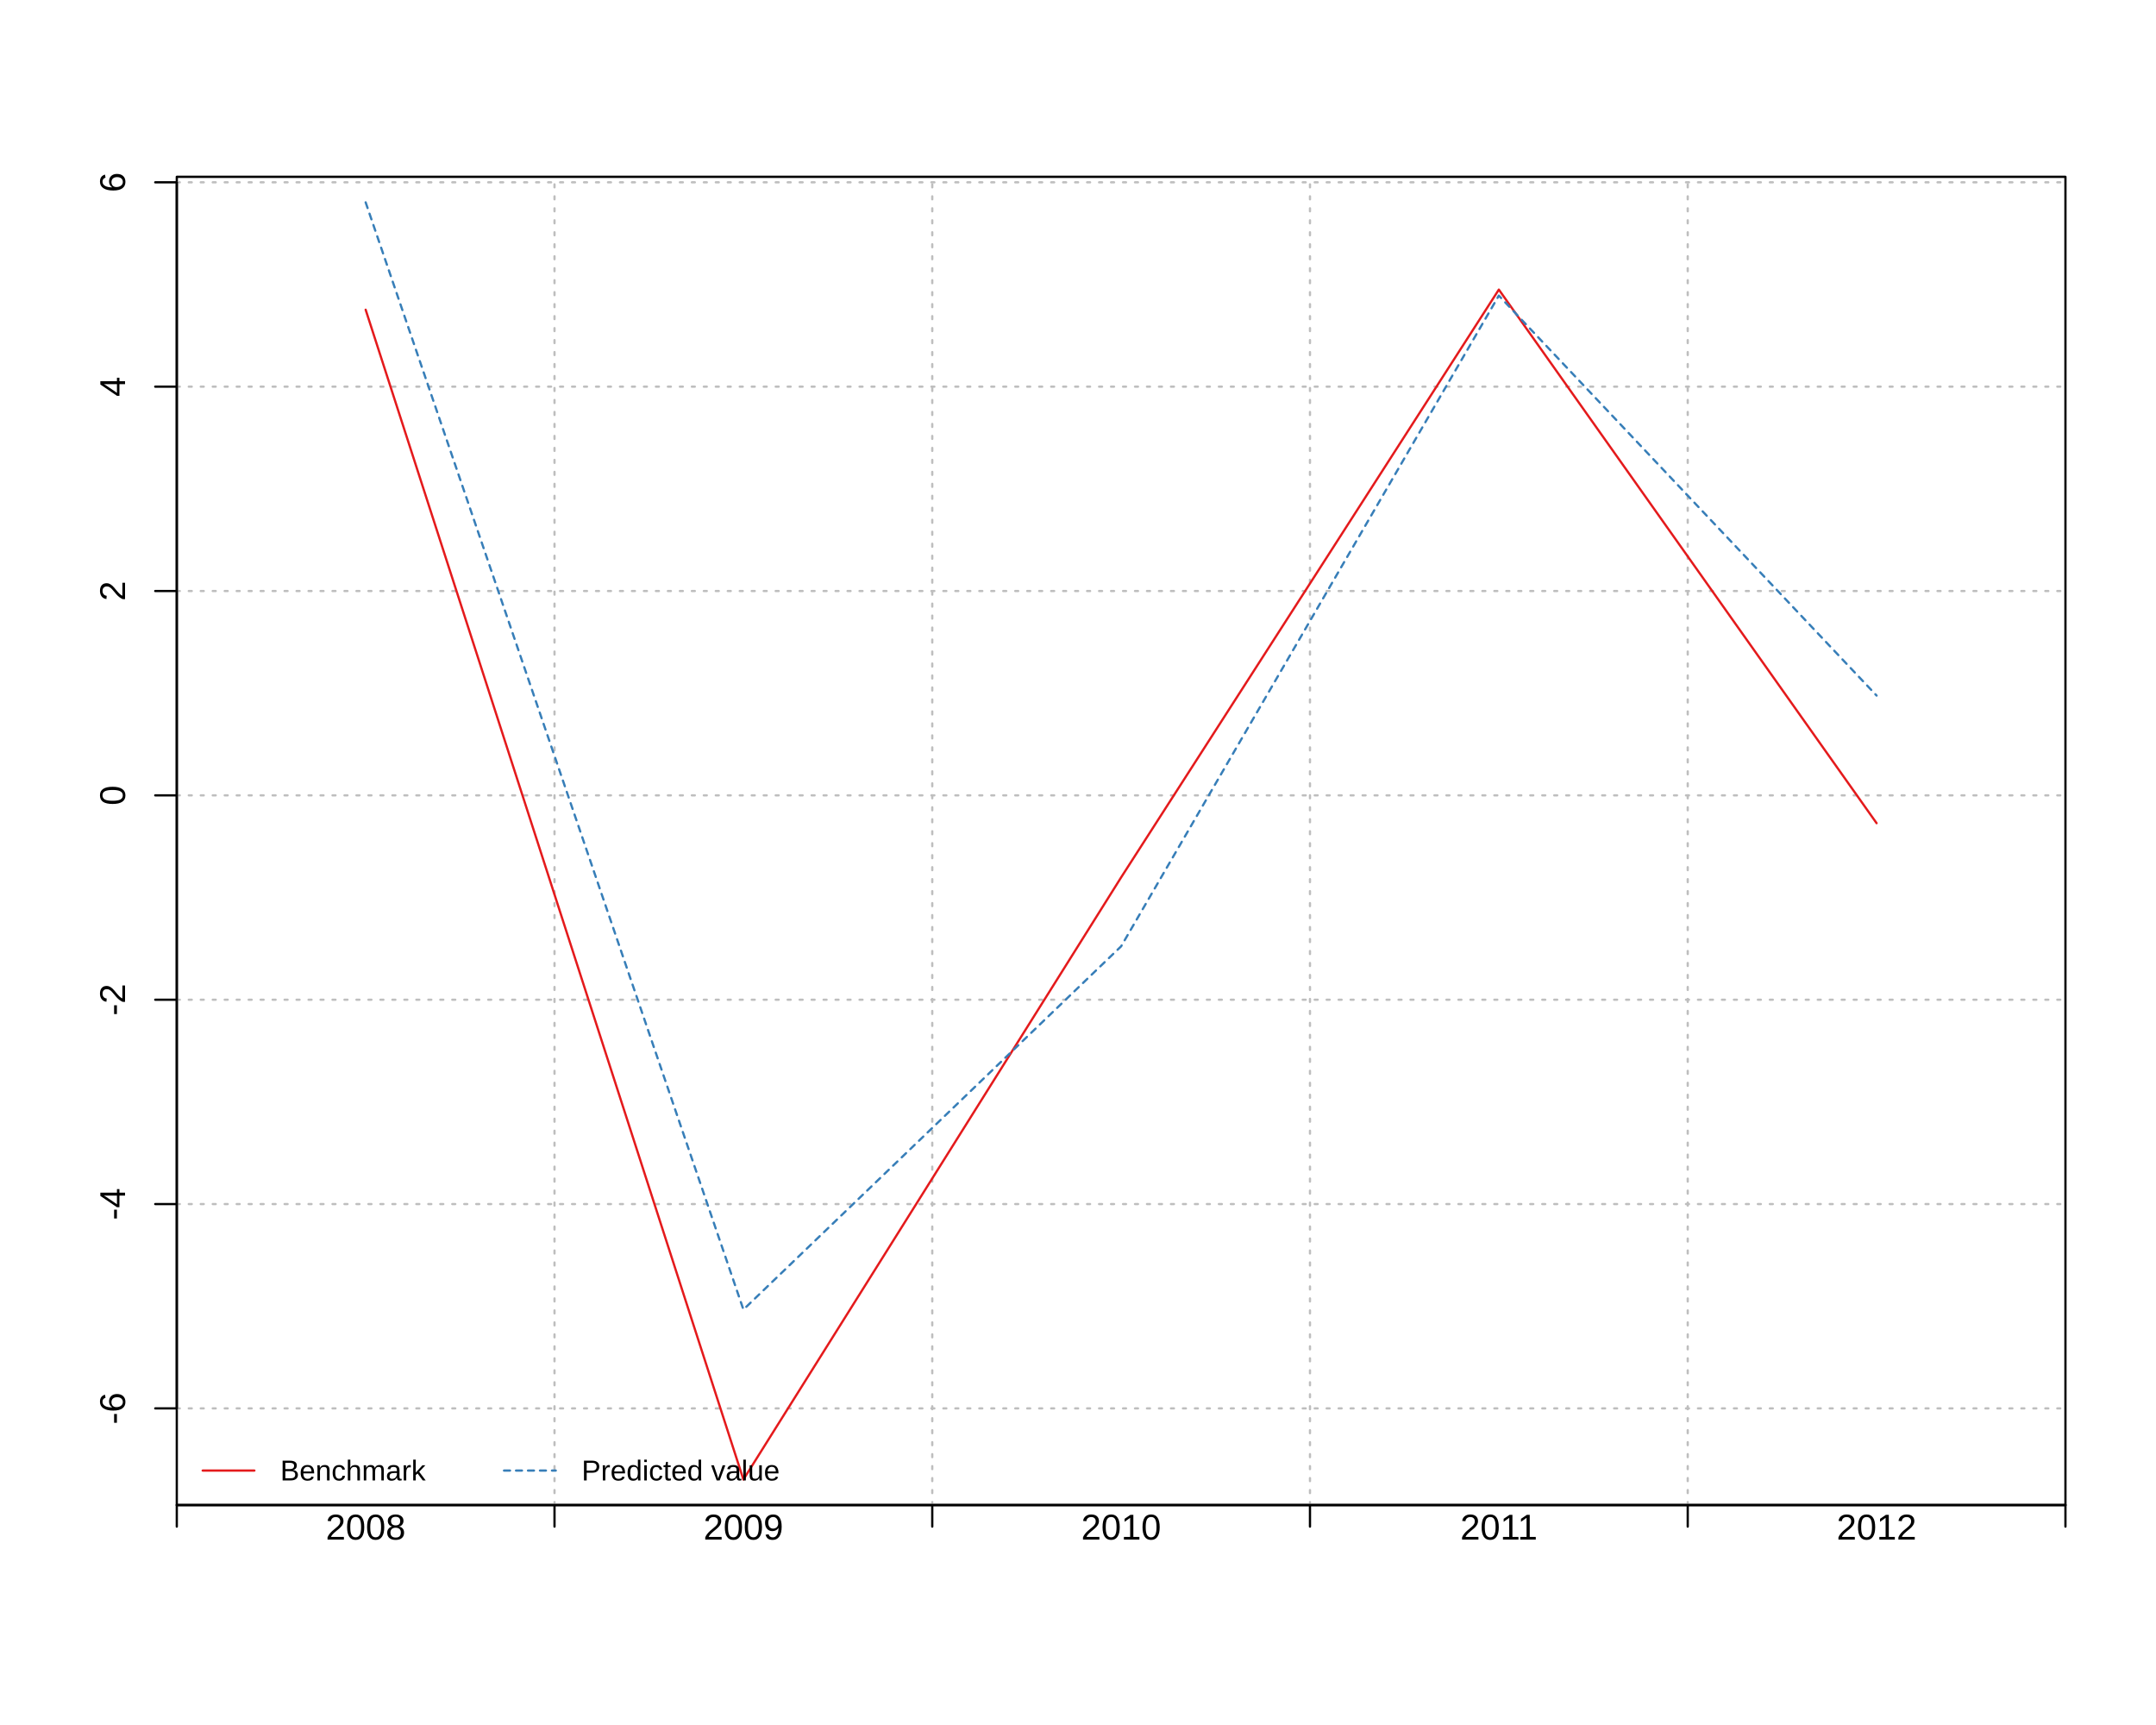
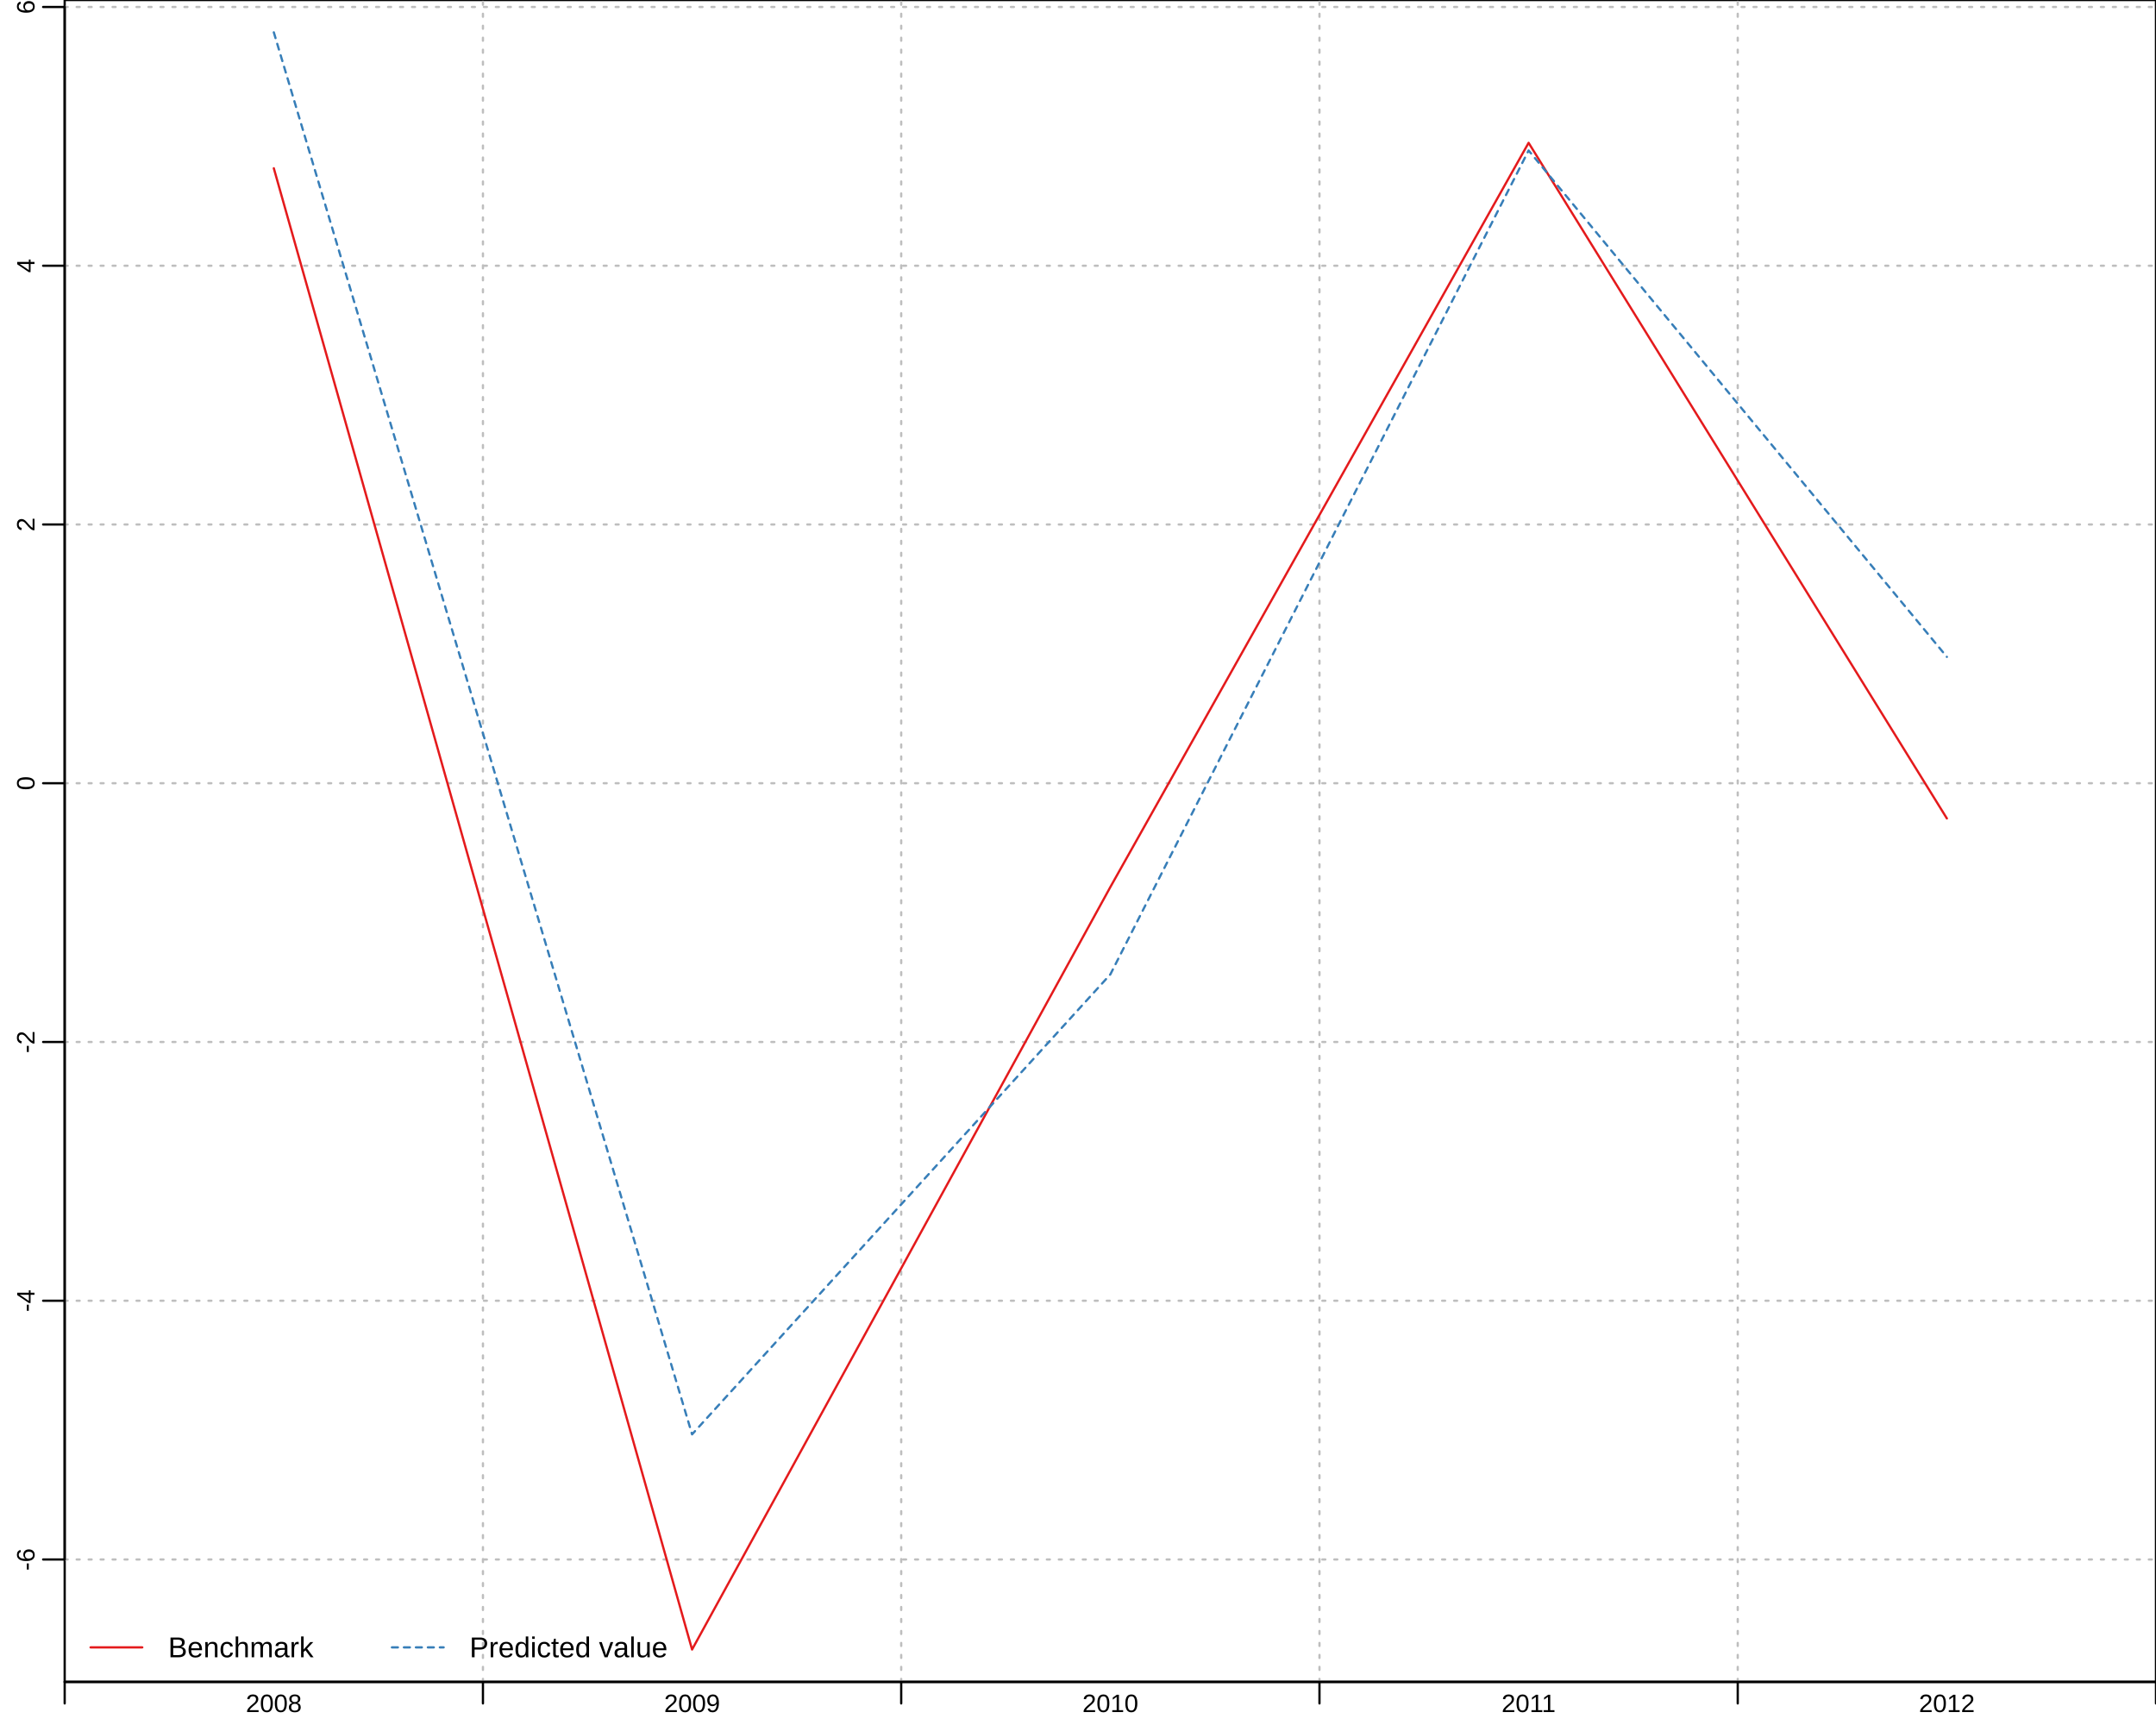
<svg xmlns="http://www.w3.org/2000/svg" viewBox="0 0 720.00 576.00">
  <defs>
    <style type="text/css">
    line, polyline, polygon, path, rect, circle {
      fill: none;
      stroke: #000000;
      stroke-linecap: round;
      stroke-linejoin: round;
      stroke-miterlimit: 10.00;
    }
  </style>
  </defs>
  <rect width="100%" height="100%" style="stroke: none; fill: #FFFFFF;" />
-   <polyline points="59.04,502.56 689.76,502.56 689.76,59.04 59.04,59.04 59.04,502.56 " style="stroke-width: 0.75;" />
+   <polyline points="21.60,561.60 720.00,561.60 720.00,0.00 21.60,0.00 21.60,561.60 " style="stroke-width: 0.75;" />
  <defs>
-     <clipPath id="cpNTkuMDR8Njg5Ljc2fDUwMi41Nnw1OS4wNA==">
-       <rect x="59.04" y="59.04" width="630.72" height="443.52" />
+     <clipPath id="cpMjEuNjB8NzIwLjAwfDU2MS42MHwwLjAw">
+       <rect x="21.60" y="0.00" width="698.40" height="561.60" />
    </clipPath>
  </defs>
-   <line x1="59.04" y1="470.28" x2="689.76" y2="470.28" style="stroke-width: 0.75; stroke: #BEBEBE; stroke-dasharray: 1.00,3.00;" clip-path="url(#cpNTkuMDR8Njg5Ljc2fDUwMi41Nnw1OS4wNA==)" />
-   <line x1="59.04" y1="402.05" x2="689.76" y2="402.05" style="stroke-width: 0.75; stroke: #BEBEBE; stroke-dasharray: 1.00,3.00;" clip-path="url(#cpNTkuMDR8Njg5Ljc2fDUwMi41Nnw1OS4wNA==)" />
-   <line x1="59.04" y1="333.82" x2="689.76" y2="333.82" style="stroke-width: 0.75; stroke: #BEBEBE; stroke-dasharray: 1.00,3.00;" clip-path="url(#cpNTkuMDR8Njg5Ljc2fDUwMi41Nnw1OS4wNA==)" />
-   <line x1="59.04" y1="265.58" x2="689.76" y2="265.58" style="stroke-width: 0.75; stroke: #BEBEBE; stroke-dasharray: 1.00,3.00;" clip-path="url(#cpNTkuMDR8Njg5Ljc2fDUwMi41Nnw1OS4wNA==)" />
-   <line x1="59.04" y1="197.35" x2="689.76" y2="197.35" style="stroke-width: 0.75; stroke: #BEBEBE; stroke-dasharray: 1.00,3.00;" clip-path="url(#cpNTkuMDR8Njg5Ljc2fDUwMi41Nnw1OS4wNA==)" />
-   <line x1="59.04" y1="129.11" x2="689.76" y2="129.11" style="stroke-width: 0.75; stroke: #BEBEBE; stroke-dasharray: 1.00,3.00;" clip-path="url(#cpNTkuMDR8Njg5Ljc2fDUwMi41Nnw1OS4wNA==)" />
-   <line x1="59.04" y1="60.88" x2="689.76" y2="60.88" style="stroke-width: 0.75; stroke: #BEBEBE; stroke-dasharray: 1.00,3.00;" clip-path="url(#cpNTkuMDR8Njg5Ljc2fDUwMi41Nnw1OS4wNA==)" />
-   <line x1="185.18" y1="502.56" x2="185.18" y2="59.04" style="stroke-width: 0.75; stroke: #BEBEBE; stroke-dasharray: 1.00,3.00;" clip-path="url(#cpNTkuMDR8Njg5Ljc2fDUwMi41Nnw1OS4wNA==)" />
-   <line x1="311.33" y1="502.56" x2="311.33" y2="59.04" style="stroke-width: 0.75; stroke: #BEBEBE; stroke-dasharray: 1.00,3.00;" clip-path="url(#cpNTkuMDR8Njg5Ljc2fDUwMi41Nnw1OS4wNA==)" />
-   <line x1="437.47" y1="502.56" x2="437.47" y2="59.04" style="stroke-width: 0.75; stroke: #BEBEBE; stroke-dasharray: 1.00,3.00;" clip-path="url(#cpNTkuMDR8Njg5Ljc2fDUwMi41Nnw1OS4wNA==)" />
-   <line x1="563.62" y1="502.56" x2="563.62" y2="59.04" style="stroke-width: 0.75; stroke: #BEBEBE; stroke-dasharray: 1.00,3.00;" clip-path="url(#cpNTkuMDR8Njg5Ljc2fDUwMi41Nnw1OS4wNA==)" />
-   <polyline points="122.11,103.42 248.26,494.03 374.40,292.97 500.54,96.70 626.69,274.87 " style="stroke-width: 0.75; stroke: #E41A1C;" clip-path="url(#cpNTkuMDR8Njg5Ljc2fDUwMi41Nnw1OS4wNA==)" />
-   <polyline points="122.11,67.57 248.26,437.29 374.40,315.99 500.54,98.71 626.69,232.26 " style="stroke-width: 0.75; stroke: #377EB8; stroke-dasharray: 2.00,2.00;" clip-path="url(#cpNTkuMDR8Njg5Ljc2fDUwMi41Nnw1OS4wNA==)" />
-   <line x1="67.68" y1="491.04" x2="84.96" y2="491.04" style="stroke-width: 0.75; stroke: #E41A1C;" clip-path="url(#cpNTkuMDR8Njg5Ljc2fDUwMi41Nnw1OS4wNA==)" />
-   <line x1="168.32" y1="491.04" x2="185.60" y2="491.04" style="stroke-width: 0.75; stroke: #377EB8; stroke-dasharray: 2.00,2.00;" clip-path="url(#cpNTkuMDR8Njg5Ljc2fDUwMi41Nnw1OS4wNA==)" />
-   <g clip-path="url(#cpNTkuMDR8Njg5Ljc2fDUwMi41Nnw1OS4wNA==)">
-     <text x="93.60" y="494.34" style="font-size: 9.60px; font-family: Liberation Sans;" textLength="48.48px" lengthAdjust="spacingAndGlyphs">Benchmark</text>
+   <line x1="21.60" y1="520.73" x2="720.00" y2="520.73" style="stroke-width: 0.75; stroke: #BEBEBE; stroke-dasharray: 1.00,3.00;" clip-path="url(#cpMjEuNjB8NzIwLjAwfDU2MS42MHwwLjAw)" />
+   <line x1="21.60" y1="434.33" x2="720.00" y2="434.33" style="stroke-width: 0.75; stroke: #BEBEBE; stroke-dasharray: 1.00,3.00;" clip-path="url(#cpMjEuNjB8NzIwLjAwfDU2MS42MHwwLjAw)" />
+   <line x1="21.60" y1="347.93" x2="720.00" y2="347.93" style="stroke-width: 0.75; stroke: #BEBEBE; stroke-dasharray: 1.00,3.00;" clip-path="url(#cpMjEuNjB8NzIwLjAwfDU2MS42MHwwLjAw)" />
+   <line x1="21.60" y1="261.53" x2="720.00" y2="261.53" style="stroke-width: 0.75; stroke: #BEBEBE; stroke-dasharray: 1.00,3.00;" clip-path="url(#cpMjEuNjB8NzIwLjAwfDU2MS42MHwwLjAw)" />
+   <line x1="21.60" y1="175.13" x2="720.00" y2="175.13" style="stroke-width: 0.75; stroke: #BEBEBE; stroke-dasharray: 1.00,3.00;" clip-path="url(#cpMjEuNjB8NzIwLjAwfDU2MS42MHwwLjAw)" />
+   <line x1="21.60" y1="88.73" x2="720.00" y2="88.73" style="stroke-width: 0.75; stroke: #BEBEBE; stroke-dasharray: 1.00,3.00;" clip-path="url(#cpMjEuNjB8NzIwLjAwfDU2MS42MHwwLjAw)" />
+   <line x1="21.60" y1="2.33" x2="720.00" y2="2.33" style="stroke-width: 0.75; stroke: #BEBEBE; stroke-dasharray: 1.00,3.00;" clip-path="url(#cpMjEuNjB8NzIwLjAwfDU2MS42MHwwLjAw)" />
+   <line x1="161.28" y1="561.60" x2="161.28" y2="0.00" style="stroke-width: 0.75; stroke: #BEBEBE; stroke-dasharray: 1.00,3.00;" clip-path="url(#cpMjEuNjB8NzIwLjAwfDU2MS42MHwwLjAw)" />
+   <line x1="300.96" y1="561.60" x2="300.96" y2="0.00" style="stroke-width: 0.75; stroke: #BEBEBE; stroke-dasharray: 1.00,3.00;" clip-path="url(#cpMjEuNjB8NzIwLjAwfDU2MS42MHwwLjAw)" />
+   <line x1="440.64" y1="561.60" x2="440.64" y2="0.00" style="stroke-width: 0.75; stroke: #BEBEBE; stroke-dasharray: 1.00,3.00;" clip-path="url(#cpMjEuNjB8NzIwLjAwfDU2MS42MHwwLjAw)" />
+   <line x1="580.32" y1="561.60" x2="580.32" y2="0.00" style="stroke-width: 0.75; stroke: #BEBEBE; stroke-dasharray: 1.00,3.00;" clip-path="url(#cpMjEuNjB8NzIwLjAwfDU2MS42MHwwLjAw)" />
+   <polyline points="91.44,56.19 231.12,550.80 370.80,296.20 510.48,47.69 650.16,273.29 " style="stroke-width: 0.75; stroke: #E41A1C;" clip-path="url(#cpMjEuNjB8NzIwLjAwfDU2MS42MHwwLjAw)" />
+   <polyline points="91.44,10.80 231.12,478.95 370.80,325.36 510.48,50.24 650.16,219.34 " style="stroke-width: 0.75; stroke: #377EB8; stroke-dasharray: 2.00,2.00;" clip-path="url(#cpMjEuNjB8NzIwLjAwfDU2MS42MHwwLjAw)" />
+   <line x1="30.24" y1="550.08" x2="47.52" y2="550.08" style="stroke-width: 0.75; stroke: #E41A1C;" clip-path="url(#cpMjEuNjB8NzIwLjAwfDU2MS42MHwwLjAw)" />
+   <line x1="130.88" y1="550.08" x2="148.16" y2="550.08" style="stroke-width: 0.75; stroke: #377EB8; stroke-dasharray: 2.00,2.00;" clip-path="url(#cpMjEuNjB8NzIwLjAwfDU2MS42MHwwLjAw)" />
+   <g clip-path="url(#cpMjEuNjB8NzIwLjAwfDU2MS42MHwwLjAw)">
+     <text x="56.16" y="553.38" style="font-size: 9.60px; font-family: Liberation Sans;" textLength="48.48px" lengthAdjust="spacingAndGlyphs">Benchmark</text>
  </g>
-   <g clip-path="url(#cpNTkuMDR8Njg5Ljc2fDUwMi41Nnw1OS4wNA==)">
-     <text x="194.24" y="494.34" style="font-size: 9.60px; font-family: Liberation Sans;" textLength="66.08px" lengthAdjust="spacingAndGlyphs">Predicted value</text>
+   <g clip-path="url(#cpMjEuNjB8NzIwLjAwfDU2MS42MHwwLjAw)">
+     <text x="156.80" y="553.38" style="font-size: 9.60px; font-family: Liberation Sans;" textLength="66.08px" lengthAdjust="spacingAndGlyphs">Predicted value</text>
  </g>
  <defs>
    <clipPath id="cpMC4wMHw3MjAuMDB8NTc2LjAwfDAuMDA=">
      <rect x="0.00" y="0.00" width="720.00" height="576.00" />
    </clipPath>
  </defs>
-   <line x1="59.04" y1="470.28" x2="59.04" y2="60.88" style="stroke-width: 0.75;" clip-path="url(#cpMC4wMHw3MjAuMDB8NTc2LjAwfDAuMDA=)" />
-   <line x1="59.04" y1="470.28" x2="51.84" y2="470.28" style="stroke-width: 0.75;" clip-path="url(#cpMC4wMHw3MjAuMDB8NTc2LjAwfDAuMDA=)" />
-   <line x1="59.04" y1="402.05" x2="51.84" y2="402.05" style="stroke-width: 0.75;" clip-path="url(#cpMC4wMHw3MjAuMDB8NTc2LjAwfDAuMDA=)" />
-   <line x1="59.04" y1="333.82" x2="51.84" y2="333.82" style="stroke-width: 0.75;" clip-path="url(#cpMC4wMHw3MjAuMDB8NTc2LjAwfDAuMDA=)" />
-   <line x1="59.04" y1="265.58" x2="51.84" y2="265.58" style="stroke-width: 0.75;" clip-path="url(#cpMC4wMHw3MjAuMDB8NTc2LjAwfDAuMDA=)" />
-   <line x1="59.04" y1="197.35" x2="51.84" y2="197.35" style="stroke-width: 0.75;" clip-path="url(#cpMC4wMHw3MjAuMDB8NTc2LjAwfDAuMDA=)" />
-   <line x1="59.04" y1="129.11" x2="51.84" y2="129.11" style="stroke-width: 0.75;" clip-path="url(#cpMC4wMHw3MjAuMDB8NTc2LjAwfDAuMDA=)" />
-   <line x1="59.04" y1="60.88" x2="51.84" y2="60.88" style="stroke-width: 0.75;" clip-path="url(#cpMC4wMHw3MjAuMDB8NTc2LjAwfDAuMDA=)" />
+   <line x1="21.60" y1="520.73" x2="21.60" y2="2.33" style="stroke-width: 0.75;" clip-path="url(#cpMC4wMHw3MjAuMDB8NTc2LjAwfDAuMDA=)" />
+   <line x1="21.60" y1="520.73" x2="14.40" y2="520.73" style="stroke-width: 0.75;" clip-path="url(#cpMC4wMHw3MjAuMDB8NTc2LjAwfDAuMDA=)" />
+   <line x1="21.60" y1="434.33" x2="14.40" y2="434.33" style="stroke-width: 0.75;" clip-path="url(#cpMC4wMHw3MjAuMDB8NTc2LjAwfDAuMDA=)" />
+   <line x1="21.60" y1="347.93" x2="14.40" y2="347.93" style="stroke-width: 0.75;" clip-path="url(#cpMC4wMHw3MjAuMDB8NTc2LjAwfDAuMDA=)" />
+   <line x1="21.60" y1="261.53" x2="14.40" y2="261.53" style="stroke-width: 0.75;" clip-path="url(#cpMC4wMHw3MjAuMDB8NTc2LjAwfDAuMDA=)" />
+   <line x1="21.60" y1="175.13" x2="14.40" y2="175.13" style="stroke-width: 0.75;" clip-path="url(#cpMC4wMHw3MjAuMDB8NTc2LjAwfDAuMDA=)" />
+   <line x1="21.60" y1="88.73" x2="14.40" y2="88.73" style="stroke-width: 0.75;" clip-path="url(#cpMC4wMHw3MjAuMDB8NTc2LjAwfDAuMDA=)" />
+   <line x1="21.60" y1="2.33" x2="14.40" y2="2.33" style="stroke-width: 0.75;" clip-path="url(#cpMC4wMHw3MjAuMDB8NTc2LjAwfDAuMDA=)" />
  <g clip-path="url(#cpMC4wMHw3MjAuMDB8NTc2LjAwfDAuMDA=)">
-     <text transform="translate(41.76,475.62) rotate(-90)" style="font-size: 12.00px; font-family: Liberation Sans;" textLength="10.67px" lengthAdjust="spacingAndGlyphs">-6</text>
+     <text transform="translate(11.52,524.47) rotate(-90)" style="font-size: 8.40px; font-family: Liberation Sans;" textLength="7.47px" lengthAdjust="spacingAndGlyphs">-6</text>
  </g>
  <g clip-path="url(#cpMC4wMHw3MjAuMDB8NTc2LjAwfDAuMDA=)">
-     <text transform="translate(41.76,407.39) rotate(-90)" style="font-size: 12.00px; font-family: Liberation Sans;" textLength="10.67px" lengthAdjust="spacingAndGlyphs">-4</text>
+     <text transform="translate(11.52,438.07) rotate(-90)" style="font-size: 8.40px; font-family: Liberation Sans;" textLength="7.47px" lengthAdjust="spacingAndGlyphs">-4</text>
  </g>
  <g clip-path="url(#cpMC4wMHw3MjAuMDB8NTc2LjAwfDAuMDA=)">
-     <text transform="translate(41.76,339.15) rotate(-90)" style="font-size: 12.00px; font-family: Liberation Sans;" textLength="10.67px" lengthAdjust="spacingAndGlyphs">-2</text>
+     <text transform="translate(11.52,351.66) rotate(-90)" style="font-size: 8.40px; font-family: Liberation Sans;" textLength="7.47px" lengthAdjust="spacingAndGlyphs">-2</text>
  </g>
  <g clip-path="url(#cpMC4wMHw3MjAuMDB8NTc2LjAwfDAuMDA=)">
-     <text transform="translate(41.76,268.92) rotate(-90)" style="font-size: 12.00px; font-family: Liberation Sans;" textLength="6.67px" lengthAdjust="spacingAndGlyphs">0</text>
+     <text transform="translate(11.52,263.87) rotate(-90)" style="font-size: 8.40px; font-family: Liberation Sans;" textLength="4.67px" lengthAdjust="spacingAndGlyphs">0</text>
  </g>
  <g clip-path="url(#cpMC4wMHw3MjAuMDB8NTc2LjAwfDAuMDA=)">
-     <text transform="translate(41.76,200.68) rotate(-90)" style="font-size: 12.00px; font-family: Liberation Sans;" textLength="6.67px" lengthAdjust="spacingAndGlyphs">2</text>
+     <text transform="translate(11.52,177.47) rotate(-90)" style="font-size: 8.40px; font-family: Liberation Sans;" textLength="4.67px" lengthAdjust="spacingAndGlyphs">2</text>
  </g>
  <g clip-path="url(#cpMC4wMHw3MjAuMDB8NTc2LjAwfDAuMDA=)">
-     <text transform="translate(41.76,132.45) rotate(-90)" style="font-size: 12.00px; font-family: Liberation Sans;" textLength="6.67px" lengthAdjust="spacingAndGlyphs">4</text>
+     <text transform="translate(11.52,91.07) rotate(-90)" style="font-size: 8.40px; font-family: Liberation Sans;" textLength="4.67px" lengthAdjust="spacingAndGlyphs">4</text>
  </g>
  <g clip-path="url(#cpMC4wMHw3MjAuMDB8NTc2LjAwfDAuMDA=)">
-     <text transform="translate(41.76,64.22) rotate(-90)" style="font-size: 12.00px; font-family: Liberation Sans;" textLength="6.67px" lengthAdjust="spacingAndGlyphs">6</text>
+     <text transform="translate(11.52,4.67) rotate(-90)" style="font-size: 8.40px; font-family: Liberation Sans;" textLength="4.67px" lengthAdjust="spacingAndGlyphs">6</text>
  </g>
-   <line x1="59.04" y1="502.56" x2="689.76" y2="502.56" style="stroke-width: 0.75;" clip-path="url(#cpMC4wMHw3MjAuMDB8NTc2LjAwfDAuMDA=)" />
-   <line x1="59.04" y1="502.56" x2="59.04" y2="509.76" style="stroke-width: 0.75;" clip-path="url(#cpMC4wMHw3MjAuMDB8NTc2LjAwfDAuMDA=)" />
-   <line x1="185.18" y1="502.56" x2="185.18" y2="509.76" style="stroke-width: 0.75;" clip-path="url(#cpMC4wMHw3MjAuMDB8NTc2LjAwfDAuMDA=)" />
-   <line x1="311.33" y1="502.56" x2="311.33" y2="509.76" style="stroke-width: 0.75;" clip-path="url(#cpMC4wMHw3MjAuMDB8NTc2LjAwfDAuMDA=)" />
-   <line x1="437.47" y1="502.56" x2="437.47" y2="509.76" style="stroke-width: 0.75;" clip-path="url(#cpMC4wMHw3MjAuMDB8NTc2LjAwfDAuMDA=)" />
-   <line x1="563.62" y1="502.56" x2="563.62" y2="509.76" style="stroke-width: 0.75;" clip-path="url(#cpMC4wMHw3MjAuMDB8NTc2LjAwfDAuMDA=)" />
-   <line x1="689.76" y1="502.56" x2="689.76" y2="509.76" style="stroke-width: 0.75;" clip-path="url(#cpMC4wMHw3MjAuMDB8NTc2LjAwfDAuMDA=)" />
+   <line x1="21.60" y1="561.60" x2="720.00" y2="561.60" style="stroke-width: 0.75;" clip-path="url(#cpMC4wMHw3MjAuMDB8NTc2LjAwfDAuMDA=)" />
+   <line x1="21.60" y1="561.60" x2="21.60" y2="568.80" style="stroke-width: 0.75;" clip-path="url(#cpMC4wMHw3MjAuMDB8NTc2LjAwfDAuMDA=)" />
+   <line x1="161.28" y1="561.60" x2="161.28" y2="568.80" style="stroke-width: 0.75;" clip-path="url(#cpMC4wMHw3MjAuMDB8NTc2LjAwfDAuMDA=)" />
+   <line x1="300.96" y1="561.60" x2="300.96" y2="568.80" style="stroke-width: 0.75;" clip-path="url(#cpMC4wMHw3MjAuMDB8NTc2LjAwfDAuMDA=)" />
+   <line x1="440.64" y1="561.60" x2="440.64" y2="568.80" style="stroke-width: 0.75;" clip-path="url(#cpMC4wMHw3MjAuMDB8NTc2LjAwfDAuMDA=)" />
+   <line x1="580.32" y1="561.60" x2="580.32" y2="568.80" style="stroke-width: 0.75;" clip-path="url(#cpMC4wMHw3MjAuMDB8NTc2LjAwfDAuMDA=)" />
+   <line x1="720.00" y1="561.60" x2="720.00" y2="568.80" style="stroke-width: 0.75;" clip-path="url(#cpMC4wMHw3MjAuMDB8NTc2LjAwfDAuMDA=)" />
  <g clip-path="url(#cpMC4wMHw3MjAuMDB8NTc2LjAwfDAuMDA=)">
-     <text x="108.77" y="514.08" style="font-size: 12.00px; font-family: Liberation Sans;" textLength="26.69px" lengthAdjust="spacingAndGlyphs">2008</text>
+     <text x="82.10" y="571.68" style="font-size: 8.40px; font-family: Liberation Sans;" textLength="18.69px" lengthAdjust="spacingAndGlyphs">2008</text>
  </g>
  <g clip-path="url(#cpMC4wMHw3MjAuMDB8NTc2LjAwfDAuMDA=)">
-     <text x="234.91" y="514.08" style="font-size: 12.00px; font-family: Liberation Sans;" textLength="26.69px" lengthAdjust="spacingAndGlyphs">2009</text>
+     <text x="221.78" y="571.68" style="font-size: 8.40px; font-family: Liberation Sans;" textLength="18.69px" lengthAdjust="spacingAndGlyphs">2009</text>
  </g>
  <g clip-path="url(#cpMC4wMHw3MjAuMDB8NTc2LjAwfDAuMDA=)">
-     <text x="361.06" y="514.08" style="font-size: 12.00px; font-family: Liberation Sans;" textLength="26.69px" lengthAdjust="spacingAndGlyphs">2010</text>
+     <text x="361.46" y="571.68" style="font-size: 8.40px; font-family: Liberation Sans;" textLength="18.69px" lengthAdjust="spacingAndGlyphs">2010</text>
  </g>
  <g clip-path="url(#cpMC4wMHw3MjAuMDB8NTc2LjAwfDAuMDA=)">
-     <text x="487.65" y="514.08" style="font-size: 12.00px; font-family: Liberation Sans;" textLength="25.80px" lengthAdjust="spacingAndGlyphs">2011</text>
+     <text x="501.45" y="571.68" style="font-size: 8.40px; font-family: Liberation Sans;" textLength="18.06px" lengthAdjust="spacingAndGlyphs">2011</text>
  </g>
  <g clip-path="url(#cpMC4wMHw3MjAuMDB8NTc2LjAwfDAuMDA=)">
-     <text x="613.34" y="514.08" style="font-size: 12.00px; font-family: Liberation Sans;" textLength="26.69px" lengthAdjust="spacingAndGlyphs">2012</text>
+     <text x="640.82" y="571.68" style="font-size: 8.40px; font-family: Liberation Sans;" textLength="18.69px" lengthAdjust="spacingAndGlyphs">2012</text>
  </g>
</svg>
